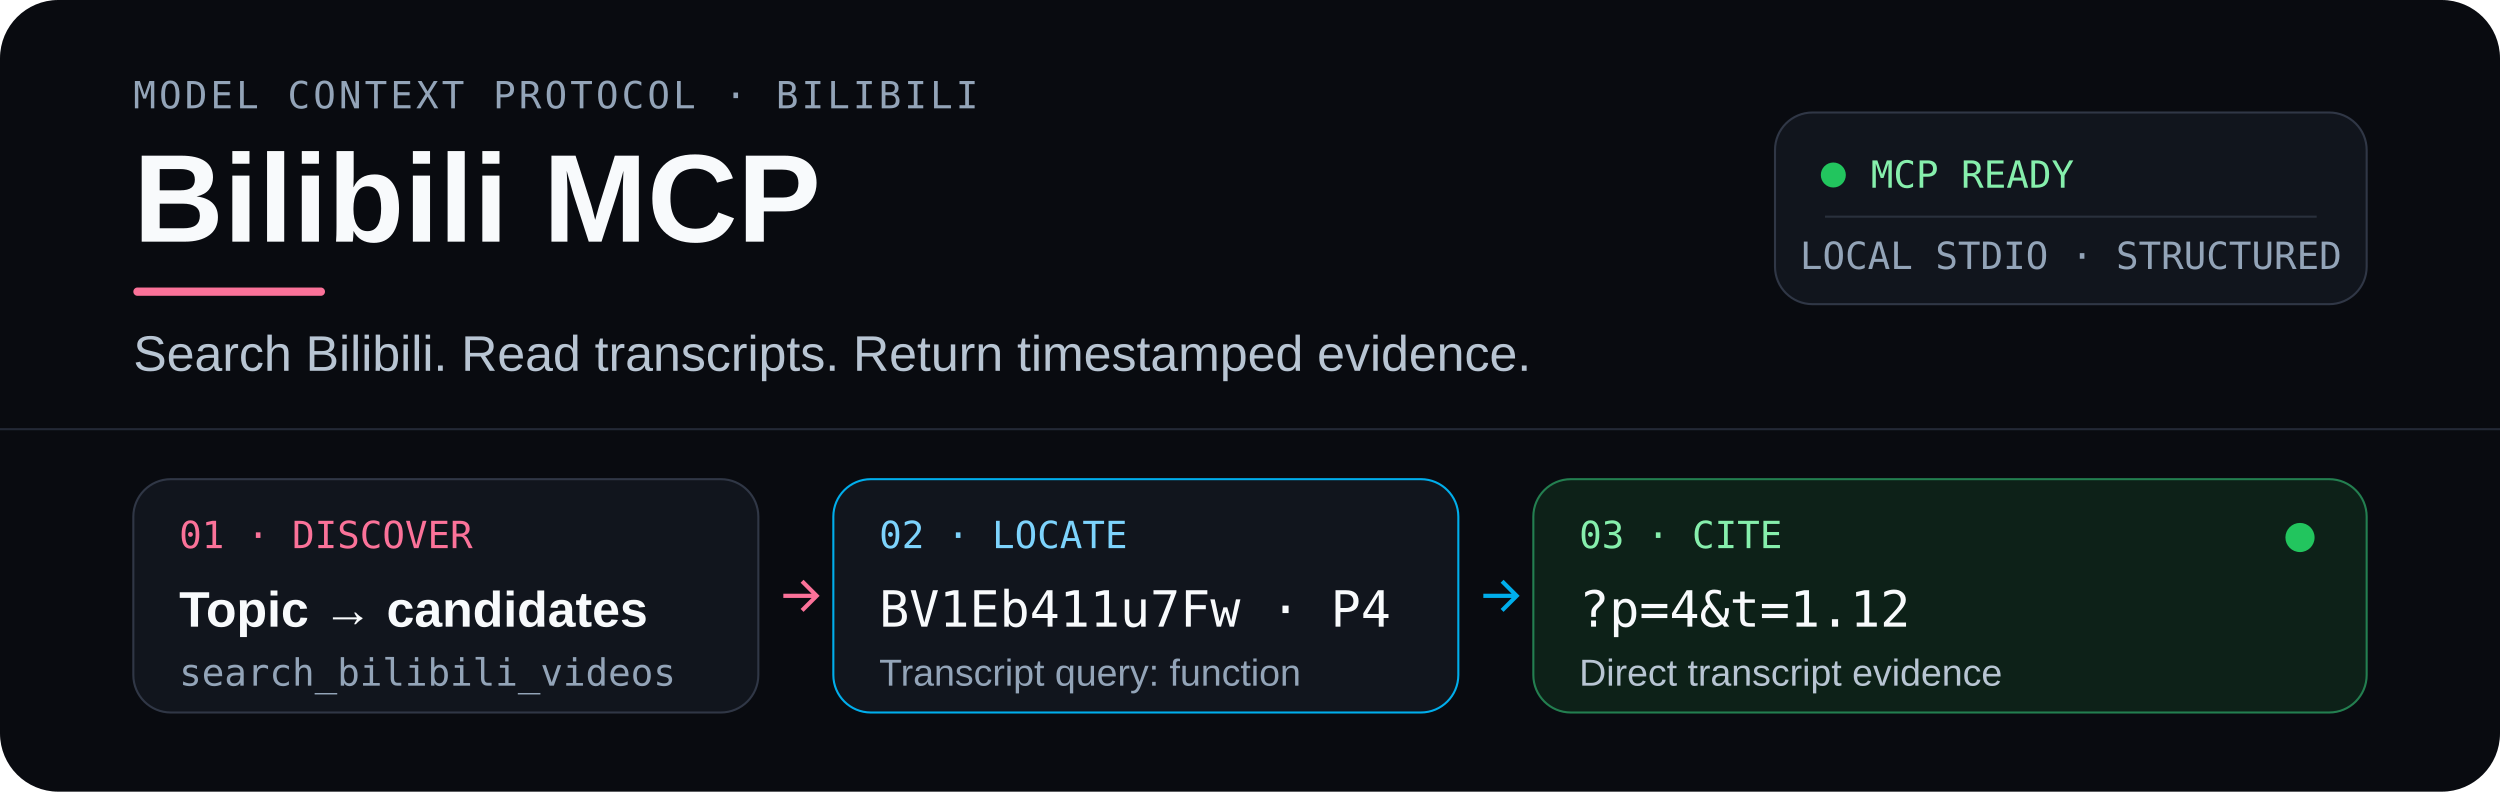
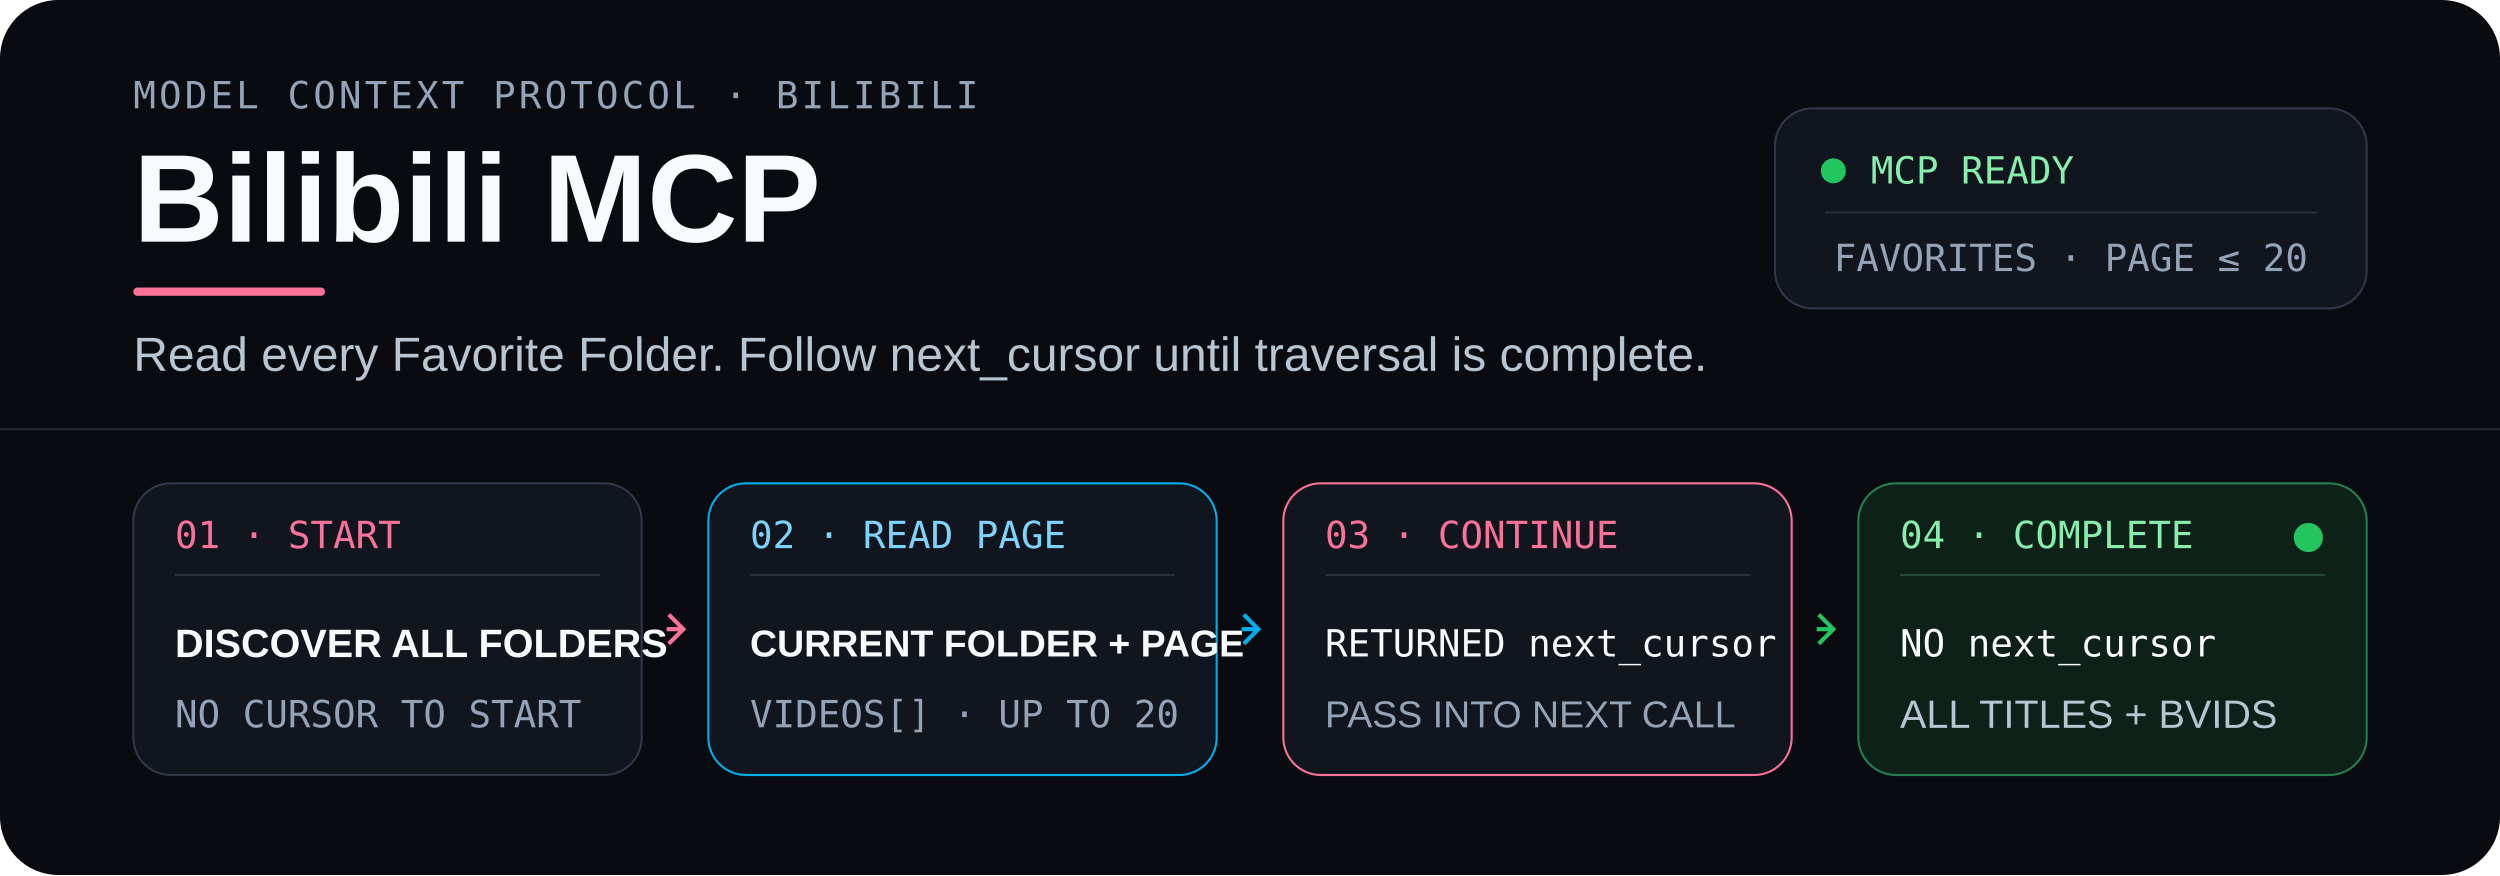
- <svg xmlns="http://www.w3.org/2000/svg" width="1200" height="380" viewBox="0 0 1200 380" role="img" aria-labelledby="title desc">
-   <rect width="1200" height="380" rx="28" fill="#090b10" />
+ <svg xmlns="http://www.w3.org/2000/svg" width="1200" height="420" viewBox="0 0 1200 420" role="img" aria-labelledby="title desc">
+   <rect width="1200" height="420" rx="28" fill="#090b10" />
  <path d="M0 206H1200" stroke="#232936" />
  <g id="title-block">
    <text x="64" y="52" fill="#93a4b8" font-family="Cascadia Mono, Consolas, SFMono-Regular, Menlo, monospace" font-size="18" letter-spacing="1.5">MODEL CONTEXT PROTOCOL · BILIBILI</text>
    <text x="64" y="116" fill="#f8fafc" font-family="Segoe UI, Arial, sans-serif" font-size="60" font-weight="700">Bilibili MCP</text>
    <rect x="64" y="138" width="92" height="4" rx="2" fill="#fb7299" />
-     <text x="64" y="178" fill="#b8c5d3" font-family="Segoe UI, Arial, sans-serif" font-size="24">Search Bilibili. Read transcripts. Return timestamped evidence.</text>
+     <text x="64" y="178" fill="#b8c5d3" font-family="Segoe UI, Arial, sans-serif" font-size="23">Read every Favorite Folder. Follow next_cursor until traversal is complete.</text>
  </g>
-   <g id="status" transform="translate(852 54)">
-     <rect width="284" height="92" rx="18" fill="#11151d" stroke="#303746" />
+   <g id="status" transform="translate(852 52)">
+     <rect width="284" height="96" rx="18" fill="#11151d" stroke="#303746" />
    <circle cx="28" cy="30" r="6" fill="#22c55e" />
    <text x="46" y="31" dominant-baseline="middle" fill="#86efac" font-family="Cascadia Mono, Consolas, SFMono-Regular, Menlo, monospace" font-size="18">MCP READY</text>
    <path d="M24 50H260" stroke="#29303c" />
-     <text x="142" y="70" dominant-baseline="middle" text-anchor="middle" fill="#93a4b8" font-family="Cascadia Mono, Consolas, SFMono-Regular, Menlo, monospace" font-size="18">LOCAL STDIO · STRUCTURED</text>
+     <text x="142" y="73" dominant-baseline="middle" text-anchor="middle" fill="#93a4b8" font-family="Cascadia Mono, Consolas, SFMono-Regular, Menlo, monospace" font-size="18">FAVORITES · PAGE ≤ 20</text>
  </g>
-   <g id="evidence-strip" transform="translate(64 230)">
-     <g id="discover">
-       <rect width="300" height="112" rx="18" fill="#11151d" stroke="#303746" />
-       <text x="22" y="28" dominant-baseline="middle" fill="#fb7299" font-family="Cascadia Mono, Consolas, SFMono-Regular, Menlo, monospace" font-size="18">01 · DISCOVER</text>
-       <text x="22" y="64" dominant-baseline="middle" fill="#f8fafc" font-family="Segoe UI, Arial, sans-serif" font-size="24" font-weight="600">Topic → candidates</text>
-       <text x="22" y="94" dominant-baseline="middle" fill="#93a4b8" font-family="Cascadia Mono, Consolas, SFMono-Regular, Menlo, monospace" font-size="18">search_bilibili_videos</text>
+   <g id="favorites-flow" transform="translate(64 232)">
+     <g id="start">
+       <rect width="244" height="140" rx="18" fill="#11151d" stroke="#303746" />
+       <text x="20" y="26" dominant-baseline="middle" fill="#fb7299" font-family="Cascadia Mono, Consolas, SFMono-Regular, Menlo, monospace" font-size="18">01 · START</text>
+       <path d="M20 44H224" stroke="#29303c" />
+       <text x="20" y="78" dominant-baseline="middle" fill="#f8fafc" font-family="Segoe UI, Arial, sans-serif" font-size="19" font-weight="600">DISCOVER ALL FOLDERS</text>
+       <text x="20" y="112" dominant-baseline="middle" fill="#93a4b8" font-family="Cascadia Mono, Consolas, SFMono-Regular, Menlo, monospace" font-size="18">NO CURSOR TO START</text>
    </g>
-     <path d="M312 56H328M321 49L328 56L321 63" fill="none" stroke="#fb7299" stroke-width="2" />
-     <g id="locate" transform="translate(336 0)">
-       <rect width="300" height="112" rx="18" fill="#11151d" stroke="#00aeec" />
-       <text x="22" y="28" dominant-baseline="middle" fill="#7dd3fc" font-family="Cascadia Mono, Consolas, SFMono-Regular, Menlo, monospace" font-size="18">02 · LOCATE</text>
-       <text x="22" y="64" dominant-baseline="middle" fill="#f8fafc" font-family="Cascadia Mono, Consolas, SFMono-Regular, Menlo, monospace" font-size="24">BV1Eb411u7Fw · P4</text>
-       <text x="22" y="94" dominant-baseline="middle" fill="#93a4b8" font-family="Segoe UI, Arial, sans-serif" font-size="18">Transcript query: function</text>
+     <path d="M256 70H264M257 63L264 70L257 77" fill="none" stroke="#fb7299" stroke-width="2" />
+     <g id="read-page" transform="translate(276 0)">
+       <rect width="244" height="140" rx="18" fill="#11151d" stroke="#00aeec" />
+       <text x="20" y="26" dominant-baseline="middle" fill="#7dd3fc" font-family="Cascadia Mono, Consolas, SFMono-Regular, Menlo, monospace" font-size="18">02 · READ PAGE</text>
+       <path d="M20 44H224" stroke="#29303c" />
+       <text x="20" y="78" dominant-baseline="middle" fill="#f8fafc" font-family="Segoe UI, Arial, sans-serif" font-size="18" font-weight="600">CURRENT FOLDER + PAGE</text>
+       <text x="20" y="112" dominant-baseline="middle" fill="#93a4b8" font-family="Cascadia Mono, Consolas, SFMono-Regular, Menlo, monospace" font-size="18">VIDEOS[] · UP TO 20</text>
    </g>
-     <path d="M648 56H664M657 49L664 56L657 63" fill="none" stroke="#00aeec" stroke-width="2" />
-     <g id="cite" transform="translate(672 0)">
-       <rect width="400" height="112" rx="18" fill="#0d2118" stroke="#237f50" />
-       <text x="22" y="28" dominant-baseline="middle" fill="#86efac" font-family="Cascadia Mono, Consolas, SFMono-Regular, Menlo, monospace" font-size="18">03 · CITE</text>
-       <text x="22" y="64" dominant-baseline="middle" fill="#f8fafc" font-family="Cascadia Mono, Consolas, SFMono-Regular, Menlo, monospace" font-size="24">?p=4&amp;t=1.12</text>
-       <text x="22" y="94" dominant-baseline="middle" fill="#b8c5d3" font-family="Segoe UI, Arial, sans-serif" font-size="18">Direct transcript evidence</text>
-       <circle cx="368" cy="28" r="7" fill="#22c55e" />
+     <path d="M532 70H540M533 63L540 70L533 77" fill="none" stroke="#00aeec" stroke-width="2" />
+     <g id="continue" transform="translate(552 0)">
+       <rect width="244" height="140" rx="18" fill="#11151d" stroke="#fb7299" />
+       <text x="20" y="26" dominant-baseline="middle" fill="#fb7299" font-family="Cascadia Mono, Consolas, SFMono-Regular, Menlo, monospace" font-size="18">03 · CONTINUE</text>
+       <path d="M20 44H224" stroke="#29303c" />
+       <text x="20" y="78" dominant-baseline="middle" fill="#f8fafc" font-family="Cascadia Mono, Consolas, SFMono-Regular, Menlo, monospace" font-size="18">RETURNED next_cursor</text>
+       <text x="20" y="112" dominant-baseline="middle" fill="#93a4b8" font-family="Segoe UI, Arial, sans-serif" font-size="18">PASS INTO NEXT CALL</text>
+     </g>
+     <path d="M808 70H816M809 63L816 70L809 77" fill="none" stroke="#22c55e" stroke-width="2" />
+     <g id="complete" transform="translate(828 0)">
+       <rect width="244" height="140" rx="18" fill="#0d2118" stroke="#237f50" />
+       <text x="20" y="26" dominant-baseline="middle" fill="#86efac" font-family="Cascadia Mono, Consolas, SFMono-Regular, Menlo, monospace" font-size="18">04 · COMPLETE</text>
+       <circle cx="216" cy="26" r="7" fill="#22c55e" />
+       <path d="M20 44H224" stroke="#244a37" />
+       <text x="20" y="78" dominant-baseline="middle" fill="#f8fafc" font-family="Cascadia Mono, Consolas, SFMono-Regular, Menlo, monospace" font-size="18">NO next_cursor</text>
+       <text x="20" y="112" dominant-baseline="middle" fill="#b8c5d3" font-family="Segoe UI, Arial, sans-serif" font-size="19">ALL TITLES + BVIDS</text>
    </g>
  </g>
</svg>
